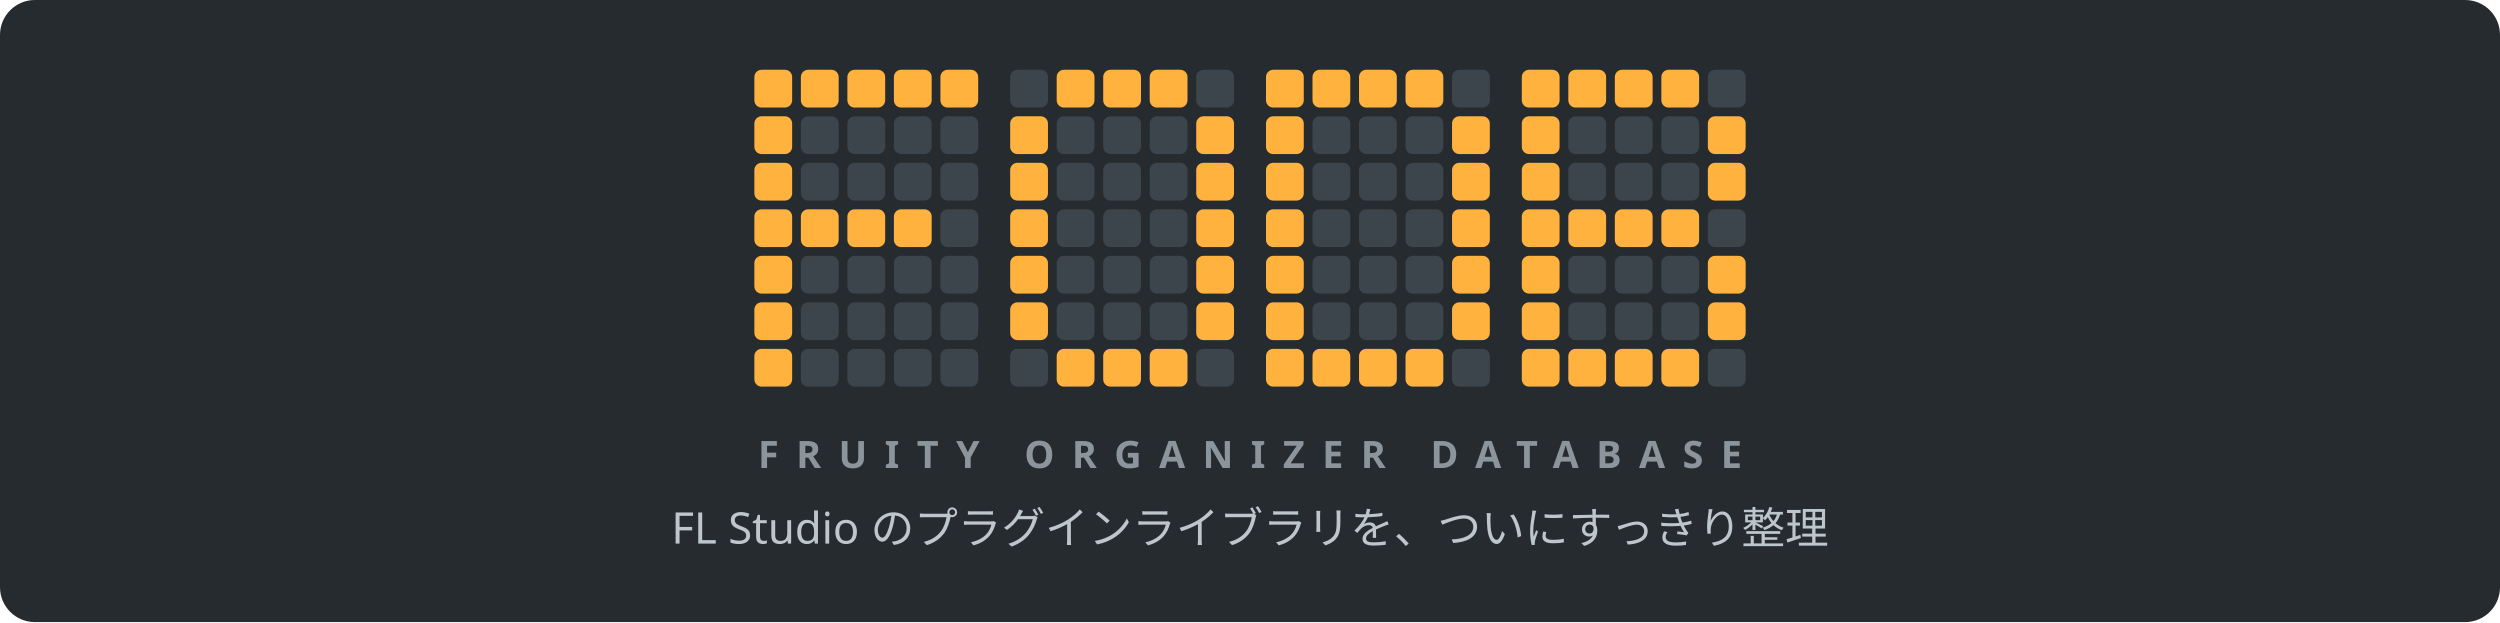
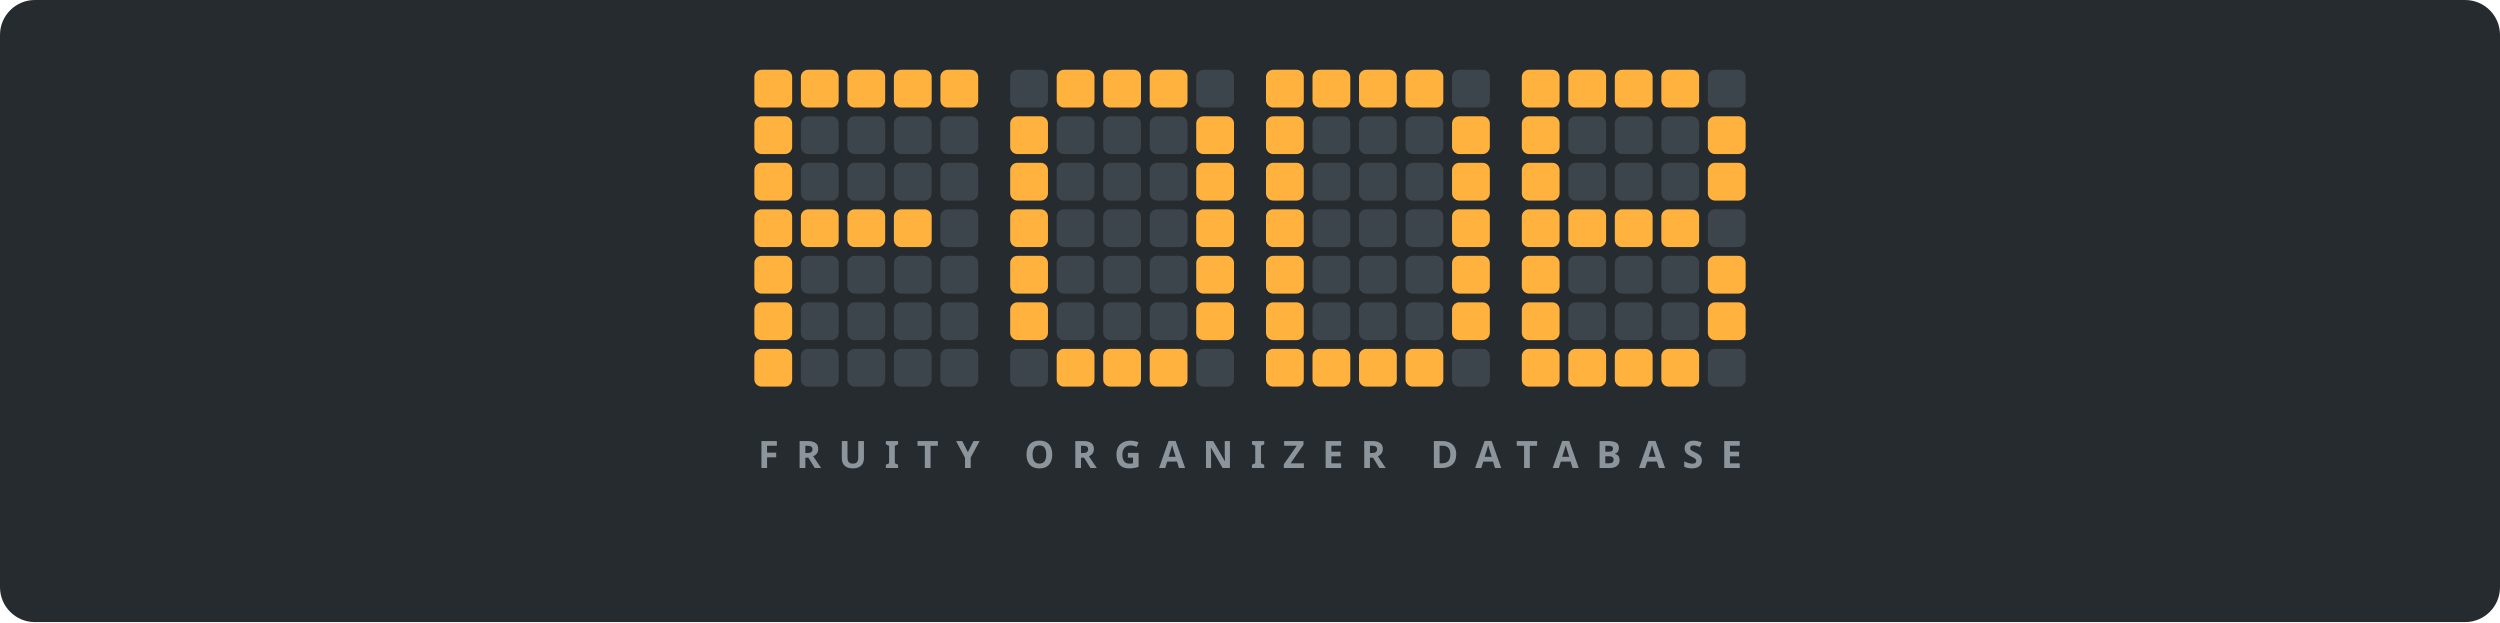
<svg xmlns="http://www.w3.org/2000/svg" viewBox="0 0 860 214" width="860" height="214" role="img" aria-label="FODB">
  <style>
.on{fill:#FFB23E;animation:hit 3.2s ease-out infinite}
.off{fill:#3C454B;animation:tick 3.2s ease-out infinite}
.title{font:600 13px Segoe UI, Noto Sans, Helvetica, Arial, sans-serif;letter-spacing:6px;fill:#8B959B}
- .tag{font:15px Segoe UI, Noto Sans, Helvetica, Arial, sans-serif;fill:#BDC6CB;animation:rise 1.1s ease-out both}
+ .tag{font:15px Segoe UI, Noto Sans, Helvetica, Arial, sans-serif;fill:#BDC6CB;opacity:0;animation:slogan 12s ease-in-out infinite both}
@keyframes hit{0%,100%{fill:#FFB23E;opacity:.86}4%{fill:#FFE3AE;opacity:1}20%{fill:#FFB23E;opacity:.86}}
@keyframes tick{0%,100%{fill:#3C454B}4%{fill:#6A747A}18%{fill:#3C454B}}
- @keyframes rise{from{opacity:0;transform:translateY(8px)}to{opacity:1;transform:none}}
- @media (prefers-reduced-motion:reduce){.on,.off,.tag{animation:none}}
+ @keyframes slogan{0%{opacity:0;transform:translateY(8px)}3%,30%{opacity:1;transform:none}33%,100%{opacity:0;transform:translateY(-6px)}}
+ @media (prefers-reduced-motion:reduce){.on,.off,.tag{animation:none}.first{opacity:1}}
</style>
  <rect width="860" height="214" rx="12" fill="#262B2F" />
  <rect class="on" x="259.5" y="24" width="13" height="13" rx="2.5" style="animation-delay:0.00s" />
  <rect class="on" x="275.5" y="24" width="13" height="13" rx="2.5" style="animation-delay:0.11s" />
  <rect class="on" x="291.5" y="24" width="13" height="13" rx="2.5" style="animation-delay:0.22s" />
  <rect class="on" x="307.5" y="24" width="13" height="13" rx="2.5" style="animation-delay:0.32s" />
  <rect class="on" x="323.5" y="24" width="13" height="13" rx="2.5" style="animation-delay:0.43s" />
  <rect class="on" x="259.5" y="40" width="13" height="13" rx="2.5" style="animation-delay:0.00s" />
  <rect class="off" x="275.5" y="40" width="13" height="13" rx="2.5" style="animation-delay:0.11s" />
  <rect class="off" x="291.5" y="40" width="13" height="13" rx="2.5" style="animation-delay:0.22s" />
  <rect class="off" x="307.5" y="40" width="13" height="13" rx="2.5" style="animation-delay:0.32s" />
  <rect class="off" x="323.5" y="40" width="13" height="13" rx="2.5" style="animation-delay:0.43s" />
  <rect class="on" x="259.5" y="56" width="13" height="13" rx="2.5" style="animation-delay:0.00s" />
  <rect class="off" x="275.5" y="56" width="13" height="13" rx="2.5" style="animation-delay:0.11s" />
  <rect class="off" x="291.5" y="56" width="13" height="13" rx="2.5" style="animation-delay:0.22s" />
  <rect class="off" x="307.5" y="56" width="13" height="13" rx="2.5" style="animation-delay:0.32s" />
  <rect class="off" x="323.5" y="56" width="13" height="13" rx="2.5" style="animation-delay:0.43s" />
  <rect class="on" x="259.5" y="72" width="13" height="13" rx="2.5" style="animation-delay:0.00s" />
  <rect class="on" x="275.5" y="72" width="13" height="13" rx="2.5" style="animation-delay:0.11s" />
  <rect class="on" x="291.5" y="72" width="13" height="13" rx="2.5" style="animation-delay:0.22s" />
  <rect class="on" x="307.5" y="72" width="13" height="13" rx="2.5" style="animation-delay:0.32s" />
  <rect class="off" x="323.5" y="72" width="13" height="13" rx="2.5" style="animation-delay:0.43s" />
  <rect class="on" x="259.5" y="88" width="13" height="13" rx="2.5" style="animation-delay:0.00s" />
  <rect class="off" x="275.5" y="88" width="13" height="13" rx="2.5" style="animation-delay:0.11s" />
  <rect class="off" x="291.5" y="88" width="13" height="13" rx="2.5" style="animation-delay:0.22s" />
  <rect class="off" x="307.5" y="88" width="13" height="13" rx="2.5" style="animation-delay:0.32s" />
  <rect class="off" x="323.5" y="88" width="13" height="13" rx="2.5" style="animation-delay:0.43s" />
  <rect class="on" x="259.5" y="104" width="13" height="13" rx="2.5" style="animation-delay:0.00s" />
  <rect class="off" x="275.5" y="104" width="13" height="13" rx="2.5" style="animation-delay:0.11s" />
  <rect class="off" x="291.5" y="104" width="13" height="13" rx="2.5" style="animation-delay:0.22s" />
  <rect class="off" x="307.5" y="104" width="13" height="13" rx="2.5" style="animation-delay:0.32s" />
  <rect class="off" x="323.5" y="104" width="13" height="13" rx="2.5" style="animation-delay:0.43s" />
  <rect class="on" x="259.5" y="120" width="13" height="13" rx="2.5" style="animation-delay:0.00s" />
  <rect class="off" x="275.5" y="120" width="13" height="13" rx="2.5" style="animation-delay:0.11s" />
  <rect class="off" x="291.5" y="120" width="13" height="13" rx="2.5" style="animation-delay:0.22s" />
  <rect class="off" x="307.5" y="120" width="13" height="13" rx="2.5" style="animation-delay:0.32s" />
  <rect class="off" x="323.5" y="120" width="13" height="13" rx="2.5" style="animation-delay:0.43s" />
  <rect class="off" x="347.5" y="24" width="13" height="13" rx="2.5" style="animation-delay:0.59s" />
  <rect class="on" x="363.5" y="24" width="13" height="13" rx="2.5" style="animation-delay:0.70s" />
  <rect class="on" x="379.5" y="24" width="13" height="13" rx="2.5" style="animation-delay:0.81s" />
  <rect class="on" x="395.5" y="24" width="13" height="13" rx="2.5" style="animation-delay:0.92s" />
  <rect class="off" x="411.5" y="24" width="13" height="13" rx="2.5" style="animation-delay:1.03s" />
  <rect class="on" x="347.5" y="40" width="13" height="13" rx="2.5" style="animation-delay:0.59s" />
  <rect class="off" x="363.5" y="40" width="13" height="13" rx="2.5" style="animation-delay:0.70s" />
  <rect class="off" x="379.5" y="40" width="13" height="13" rx="2.5" style="animation-delay:0.81s" />
  <rect class="off" x="395.5" y="40" width="13" height="13" rx="2.5" style="animation-delay:0.92s" />
  <rect class="on" x="411.5" y="40" width="13" height="13" rx="2.5" style="animation-delay:1.03s" />
  <rect class="on" x="347.5" y="56" width="13" height="13" rx="2.5" style="animation-delay:0.59s" />
  <rect class="off" x="363.5" y="56" width="13" height="13" rx="2.5" style="animation-delay:0.70s" />
  <rect class="off" x="379.5" y="56" width="13" height="13" rx="2.5" style="animation-delay:0.81s" />
  <rect class="off" x="395.5" y="56" width="13" height="13" rx="2.5" style="animation-delay:0.92s" />
  <rect class="on" x="411.5" y="56" width="13" height="13" rx="2.5" style="animation-delay:1.03s" />
  <rect class="on" x="347.5" y="72" width="13" height="13" rx="2.5" style="animation-delay:0.59s" />
  <rect class="off" x="363.5" y="72" width="13" height="13" rx="2.5" style="animation-delay:0.70s" />
  <rect class="off" x="379.5" y="72" width="13" height="13" rx="2.5" style="animation-delay:0.81s" />
  <rect class="off" x="395.5" y="72" width="13" height="13" rx="2.5" style="animation-delay:0.92s" />
  <rect class="on" x="411.5" y="72" width="13" height="13" rx="2.5" style="animation-delay:1.03s" />
  <rect class="on" x="347.5" y="88" width="13" height="13" rx="2.5" style="animation-delay:0.59s" />
  <rect class="off" x="363.5" y="88" width="13" height="13" rx="2.5" style="animation-delay:0.70s" />
  <rect class="off" x="379.5" y="88" width="13" height="13" rx="2.5" style="animation-delay:0.81s" />
  <rect class="off" x="395.5" y="88" width="13" height="13" rx="2.5" style="animation-delay:0.92s" />
  <rect class="on" x="411.5" y="88" width="13" height="13" rx="2.5" style="animation-delay:1.03s" />
  <rect class="on" x="347.5" y="104" width="13" height="13" rx="2.5" style="animation-delay:0.59s" />
  <rect class="off" x="363.5" y="104" width="13" height="13" rx="2.5" style="animation-delay:0.70s" />
  <rect class="off" x="379.5" y="104" width="13" height="13" rx="2.5" style="animation-delay:0.81s" />
  <rect class="off" x="395.5" y="104" width="13" height="13" rx="2.5" style="animation-delay:0.92s" />
  <rect class="on" x="411.5" y="104" width="13" height="13" rx="2.5" style="animation-delay:1.03s" />
  <rect class="off" x="347.5" y="120" width="13" height="13" rx="2.5" style="animation-delay:0.59s" />
  <rect class="on" x="363.5" y="120" width="13" height="13" rx="2.5" style="animation-delay:0.70s" />
  <rect class="on" x="379.5" y="120" width="13" height="13" rx="2.5" style="animation-delay:0.81s" />
  <rect class="on" x="395.5" y="120" width="13" height="13" rx="2.5" style="animation-delay:0.92s" />
  <rect class="off" x="411.5" y="120" width="13" height="13" rx="2.5" style="animation-delay:1.03s" />
  <rect class="on" x="435.5" y="24" width="13" height="13" rx="2.5" style="animation-delay:1.19s" />
  <rect class="on" x="451.5" y="24" width="13" height="13" rx="2.5" style="animation-delay:1.30s" />
  <rect class="on" x="467.5" y="24" width="13" height="13" rx="2.5" style="animation-delay:1.41s" />
  <rect class="on" x="483.5" y="24" width="13" height="13" rx="2.5" style="animation-delay:1.51s" />
  <rect class="off" x="499.5" y="24" width="13" height="13" rx="2.5" style="animation-delay:1.62s" />
  <rect class="on" x="435.5" y="40" width="13" height="13" rx="2.5" style="animation-delay:1.19s" />
  <rect class="off" x="451.5" y="40" width="13" height="13" rx="2.5" style="animation-delay:1.30s" />
  <rect class="off" x="467.5" y="40" width="13" height="13" rx="2.5" style="animation-delay:1.41s" />
  <rect class="off" x="483.5" y="40" width="13" height="13" rx="2.5" style="animation-delay:1.51s" />
  <rect class="on" x="499.5" y="40" width="13" height="13" rx="2.5" style="animation-delay:1.62s" />
  <rect class="on" x="435.5" y="56" width="13" height="13" rx="2.5" style="animation-delay:1.19s" />
  <rect class="off" x="451.5" y="56" width="13" height="13" rx="2.5" style="animation-delay:1.30s" />
  <rect class="off" x="467.5" y="56" width="13" height="13" rx="2.5" style="animation-delay:1.41s" />
  <rect class="off" x="483.5" y="56" width="13" height="13" rx="2.5" style="animation-delay:1.51s" />
  <rect class="on" x="499.5" y="56" width="13" height="13" rx="2.5" style="animation-delay:1.62s" />
  <rect class="on" x="435.5" y="72" width="13" height="13" rx="2.5" style="animation-delay:1.19s" />
  <rect class="off" x="451.5" y="72" width="13" height="13" rx="2.5" style="animation-delay:1.30s" />
  <rect class="off" x="467.5" y="72" width="13" height="13" rx="2.5" style="animation-delay:1.41s" />
  <rect class="off" x="483.5" y="72" width="13" height="13" rx="2.5" style="animation-delay:1.51s" />
  <rect class="on" x="499.5" y="72" width="13" height="13" rx="2.5" style="animation-delay:1.62s" />
  <rect class="on" x="435.5" y="88" width="13" height="13" rx="2.5" style="animation-delay:1.19s" />
  <rect class="off" x="451.5" y="88" width="13" height="13" rx="2.5" style="animation-delay:1.30s" />
  <rect class="off" x="467.5" y="88" width="13" height="13" rx="2.5" style="animation-delay:1.41s" />
  <rect class="off" x="483.5" y="88" width="13" height="13" rx="2.5" style="animation-delay:1.51s" />
  <rect class="on" x="499.5" y="88" width="13" height="13" rx="2.5" style="animation-delay:1.62s" />
  <rect class="on" x="435.5" y="104" width="13" height="13" rx="2.5" style="animation-delay:1.19s" />
  <rect class="off" x="451.5" y="104" width="13" height="13" rx="2.5" style="animation-delay:1.30s" />
  <rect class="off" x="467.5" y="104" width="13" height="13" rx="2.5" style="animation-delay:1.41s" />
  <rect class="off" x="483.5" y="104" width="13" height="13" rx="2.5" style="animation-delay:1.51s" />
  <rect class="on" x="499.5" y="104" width="13" height="13" rx="2.5" style="animation-delay:1.62s" />
  <rect class="on" x="435.5" y="120" width="13" height="13" rx="2.5" style="animation-delay:1.19s" />
  <rect class="on" x="451.5" y="120" width="13" height="13" rx="2.5" style="animation-delay:1.30s" />
  <rect class="on" x="467.5" y="120" width="13" height="13" rx="2.5" style="animation-delay:1.41s" />
  <rect class="on" x="483.5" y="120" width="13" height="13" rx="2.5" style="animation-delay:1.51s" />
  <rect class="off" x="499.5" y="120" width="13" height="13" rx="2.5" style="animation-delay:1.62s" />
  <rect class="on" x="523.5" y="24" width="13" height="13" rx="2.5" style="animation-delay:1.78s" />
  <rect class="on" x="539.5" y="24" width="13" height="13" rx="2.5" style="animation-delay:1.89s" />
  <rect class="on" x="555.5" y="24" width="13" height="13" rx="2.5" style="animation-delay:2.00s" />
  <rect class="on" x="571.5" y="24" width="13" height="13" rx="2.5" style="animation-delay:2.11s" />
  <rect class="off" x="587.5" y="24" width="13" height="13" rx="2.5" style="animation-delay:2.22s" />
  <rect class="on" x="523.5" y="40" width="13" height="13" rx="2.5" style="animation-delay:1.78s" />
  <rect class="off" x="539.5" y="40" width="13" height="13" rx="2.5" style="animation-delay:1.89s" />
  <rect class="off" x="555.5" y="40" width="13" height="13" rx="2.5" style="animation-delay:2.00s" />
  <rect class="off" x="571.5" y="40" width="13" height="13" rx="2.5" style="animation-delay:2.11s" />
  <rect class="on" x="587.5" y="40" width="13" height="13" rx="2.5" style="animation-delay:2.22s" />
  <rect class="on" x="523.5" y="56" width="13" height="13" rx="2.5" style="animation-delay:1.78s" />
  <rect class="off" x="539.5" y="56" width="13" height="13" rx="2.5" style="animation-delay:1.89s" />
  <rect class="off" x="555.5" y="56" width="13" height="13" rx="2.5" style="animation-delay:2.00s" />
  <rect class="off" x="571.5" y="56" width="13" height="13" rx="2.5" style="animation-delay:2.11s" />
  <rect class="on" x="587.5" y="56" width="13" height="13" rx="2.5" style="animation-delay:2.22s" />
  <rect class="on" x="523.5" y="72" width="13" height="13" rx="2.5" style="animation-delay:1.78s" />
  <rect class="on" x="539.5" y="72" width="13" height="13" rx="2.5" style="animation-delay:1.89s" />
  <rect class="on" x="555.5" y="72" width="13" height="13" rx="2.5" style="animation-delay:2.00s" />
  <rect class="on" x="571.5" y="72" width="13" height="13" rx="2.5" style="animation-delay:2.11s" />
  <rect class="off" x="587.5" y="72" width="13" height="13" rx="2.5" style="animation-delay:2.22s" />
  <rect class="on" x="523.5" y="88" width="13" height="13" rx="2.5" style="animation-delay:1.78s" />
  <rect class="off" x="539.5" y="88" width="13" height="13" rx="2.5" style="animation-delay:1.89s" />
  <rect class="off" x="555.5" y="88" width="13" height="13" rx="2.5" style="animation-delay:2.00s" />
  <rect class="off" x="571.5" y="88" width="13" height="13" rx="2.5" style="animation-delay:2.11s" />
  <rect class="on" x="587.5" y="88" width="13" height="13" rx="2.5" style="animation-delay:2.22s" />
  <rect class="on" x="523.5" y="104" width="13" height="13" rx="2.5" style="animation-delay:1.78s" />
  <rect class="off" x="539.5" y="104" width="13" height="13" rx="2.5" style="animation-delay:1.89s" />
  <rect class="off" x="555.5" y="104" width="13" height="13" rx="2.5" style="animation-delay:2.00s" />
  <rect class="off" x="571.5" y="104" width="13" height="13" rx="2.5" style="animation-delay:2.11s" />
  <rect class="on" x="587.5" y="104" width="13" height="13" rx="2.5" style="animation-delay:2.22s" />
  <rect class="on" x="523.5" y="120" width="13" height="13" rx="2.5" style="animation-delay:1.78s" />
  <rect class="on" x="539.5" y="120" width="13" height="13" rx="2.5" style="animation-delay:1.89s" />
  <rect class="on" x="555.5" y="120" width="13" height="13" rx="2.5" style="animation-delay:2.00s" />
  <rect class="on" x="571.5" y="120" width="13" height="13" rx="2.5" style="animation-delay:2.11s" />
  <rect class="off" x="587.5" y="120" width="13" height="13" rx="2.5" style="animation-delay:2.22s" />
  <text class="title" x="430.0" y="161" text-anchor="middle">FRUITY ORGANIZER DATABASE</text>
-   <text class="tag" x="430.0" y="187" text-anchor="middle">FL Studio のプラグインライブラリを、ついにすっきり整理</text>
+   <text class="tag first" x="430.0" y="187" text-anchor="middle" style="animation-delay:0s">ライブラリを完璧に整頓。</text>
+   <text class="tag" x="430.0" y="187" text-anchor="middle" style="animation-delay:4s">リストをめくるのに疲れた人のための整理ツール。</text>
+   <text class="tag" x="430.0" y="187" text-anchor="middle" style="animation-delay:8s">ツールが多すぎる？すべてをあるべき場所へ！</text>
</svg>
